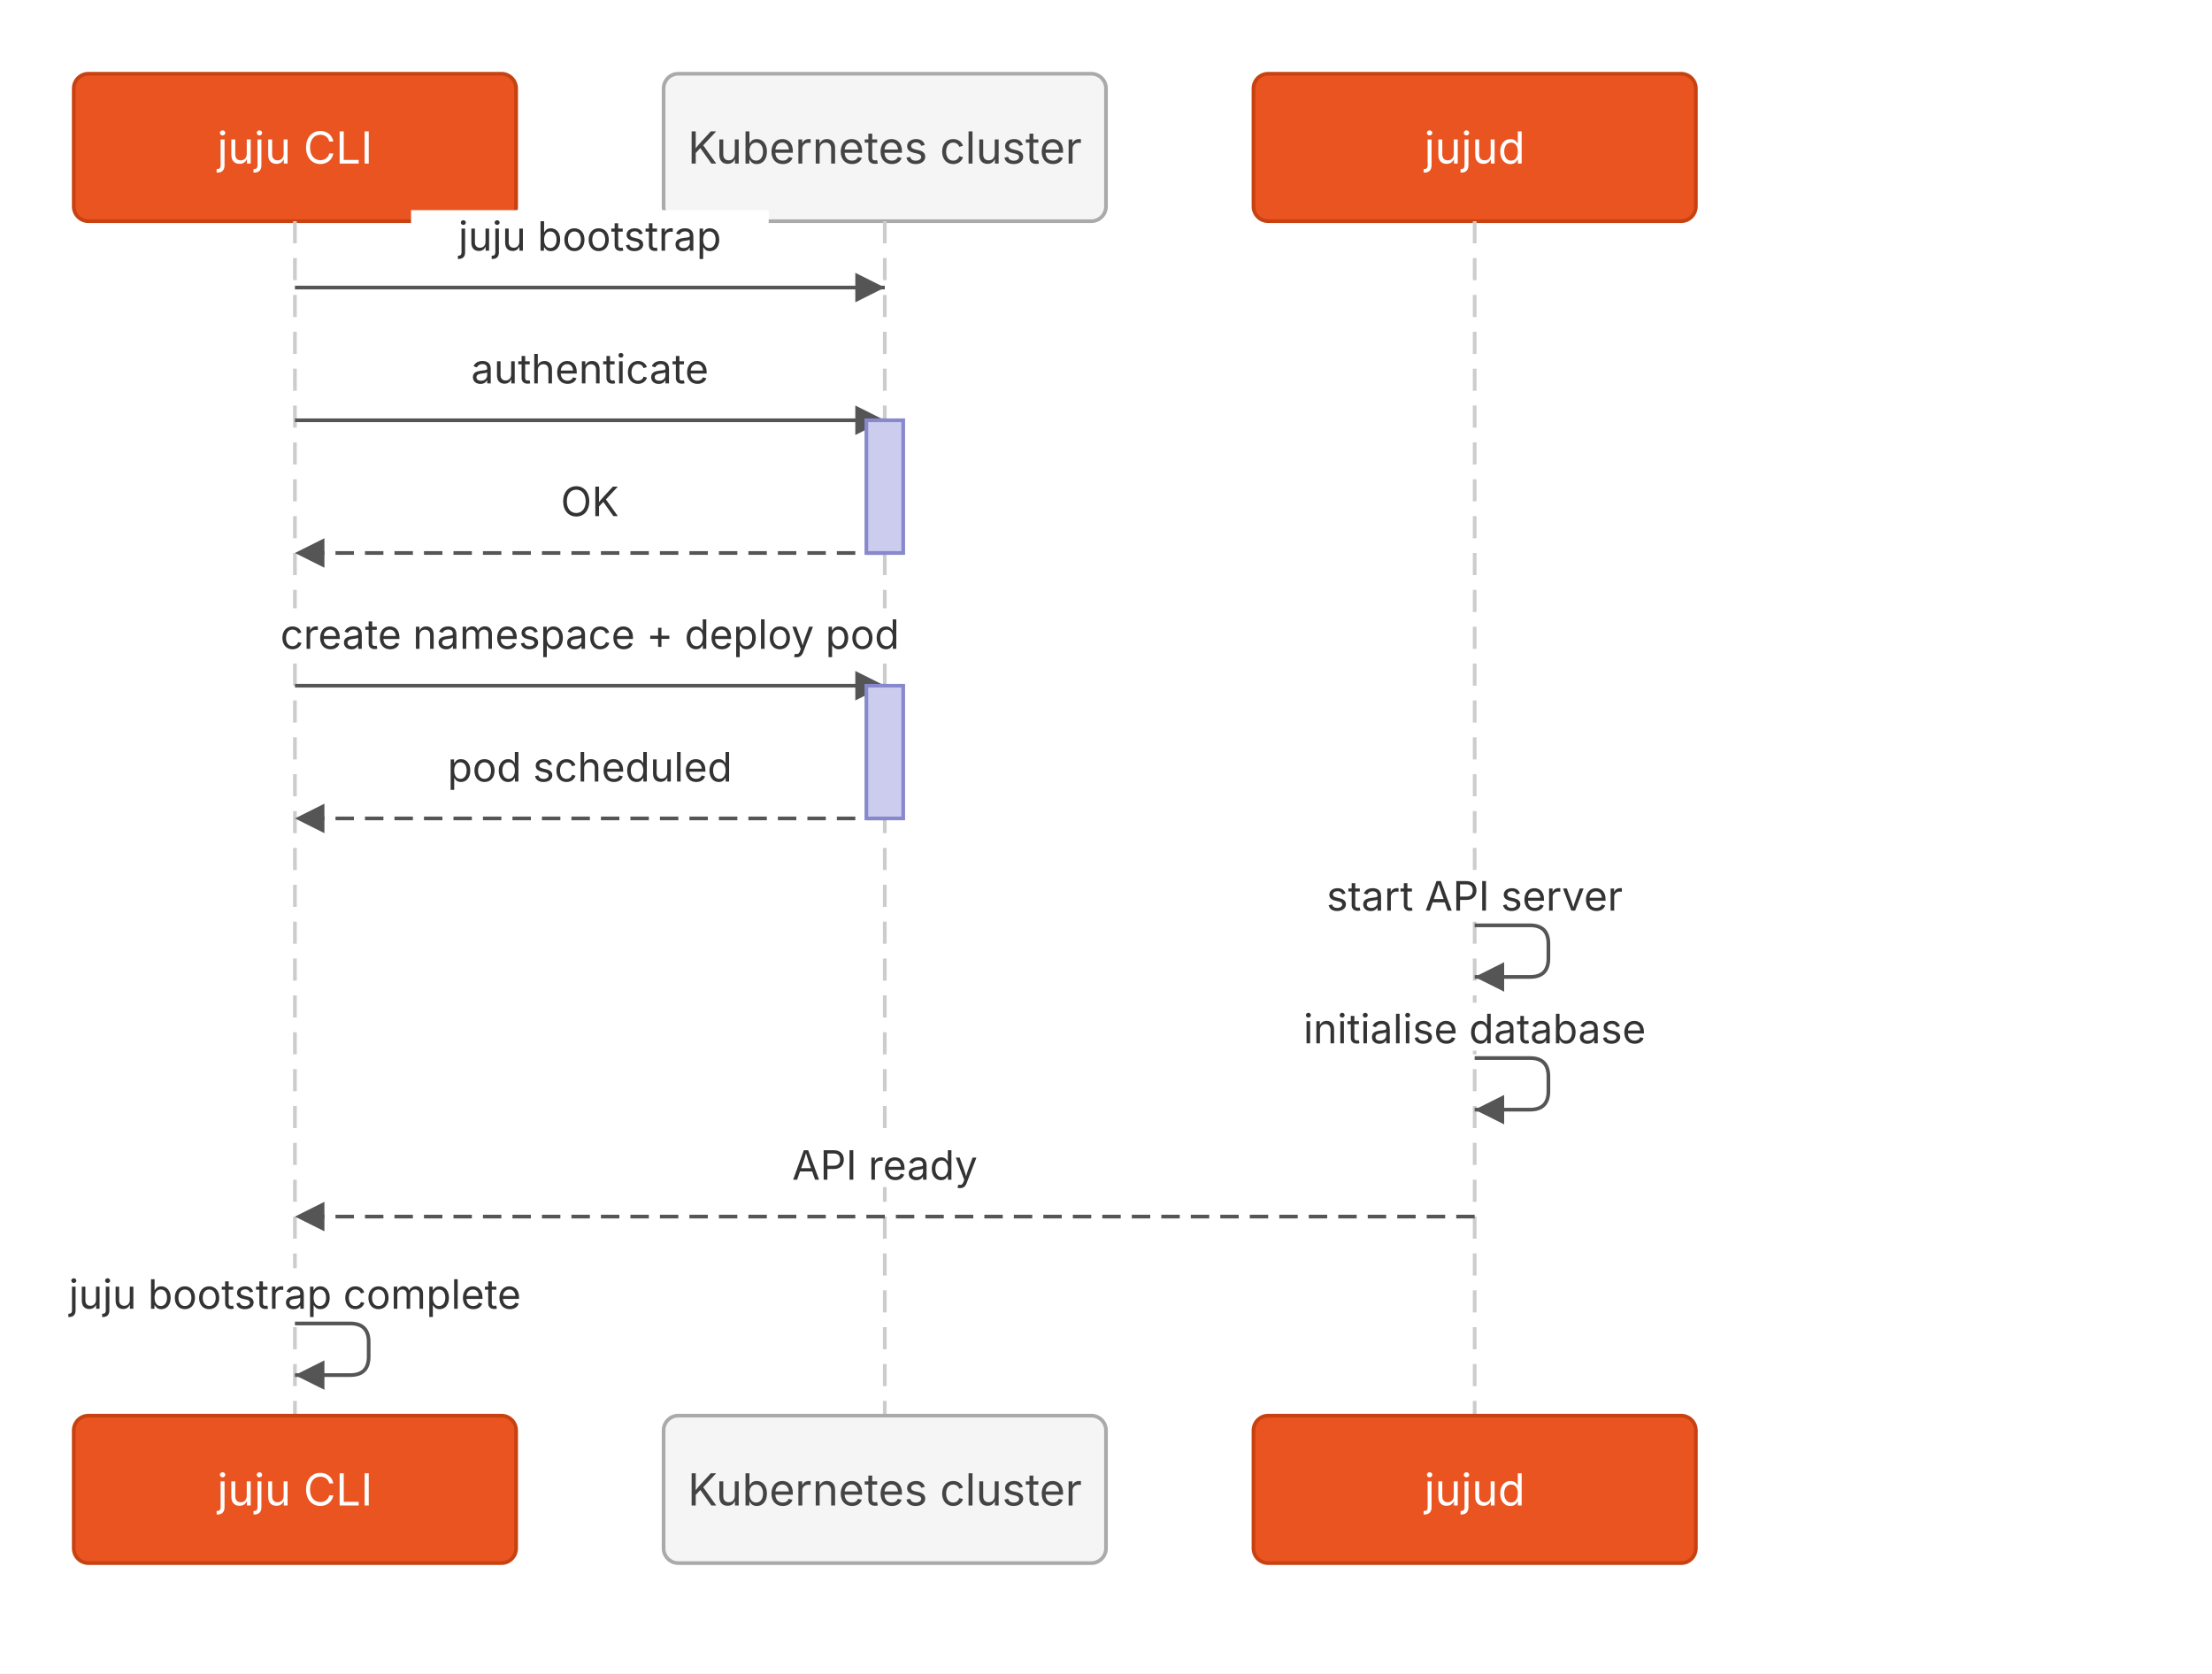
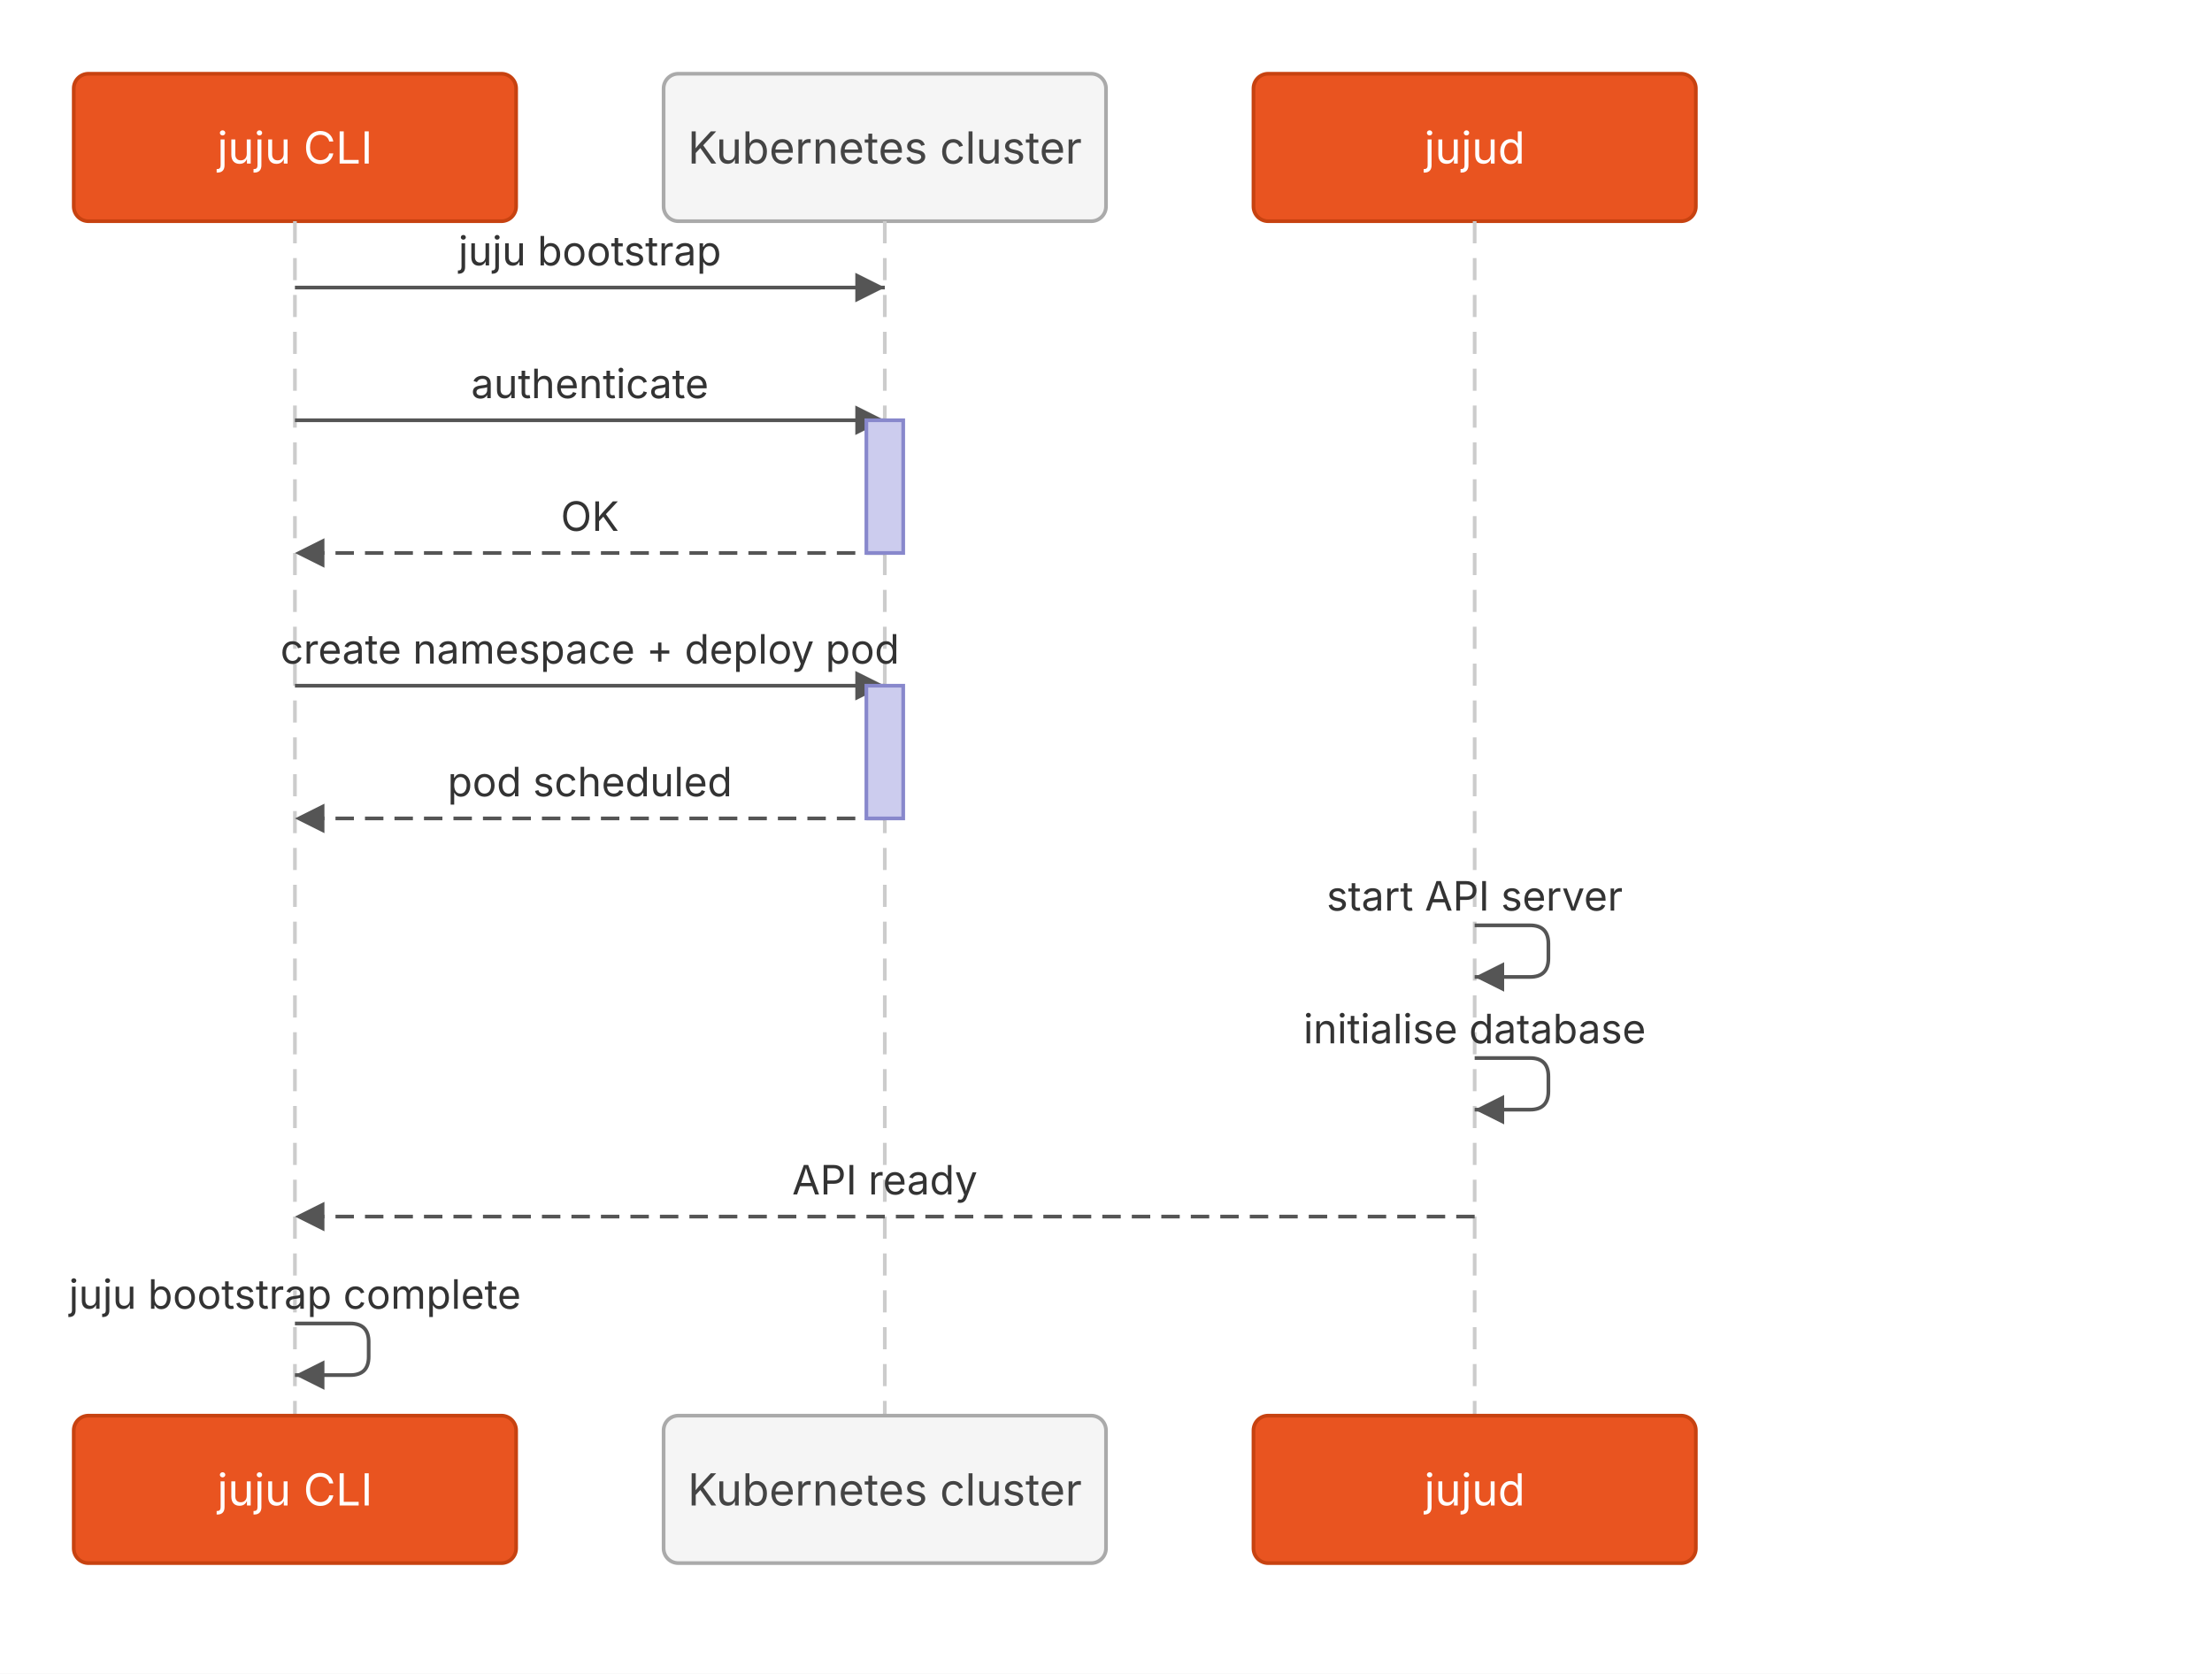
<svg xmlns="http://www.w3.org/2000/svg" width="600" height="454" viewBox="0 0 600 454">
  <defs>
    <marker markerWidth="8" markerHeight="8" viewBox="0 0 8 8" orient="auto" id="seq-arrow" refX="8" refY="4.0">
      <path d="M0,0 L8,4.0 L0,8 Z" fill="#555555" />
    </marker>
    <marker markerWidth="8" markerHeight="8" viewBox="0 0 8 8" orient="auto" id="seq-arrow-open" refX="8" refY="4.0">
      <path d="M0,0 L8,4.0 L0,8" fill="none" stroke="#555555" stroke-width="1.5" />
    </marker>
  </defs>
  <rect x="0" y="0" width="600" height="454" fill="#FFFFFF" />
  <g>
    <rect x="20.0" y="20" width="120" height="40" fill="#E95420" stroke="#C74210" stroke-width="1" rx="4" ry="4" />
    <text x="80.0" y="40.0" font-size="12" font-family="'Ubuntu Sans', Ubuntu, system-ui, -apple-system, sans-serif" fill="#FFFFFF" text-anchor="middle" dominant-baseline="central">juju CLI</text>
    <path d="M80.0,60 L80.0,384" stroke="#CCCCCC" stroke-width="1" stroke-dasharray="6,4" />
    <rect x="180.0" y="20" width="120" height="40" fill="#F5F5F5" stroke="#AAAAAA" stroke-width="1" rx="4" ry="4" />
    <text x="240.0" y="40.0" font-size="12" font-family="'Ubuntu Sans', Ubuntu, system-ui, -apple-system, sans-serif" fill="#444444" text-anchor="middle" dominant-baseline="central">Kubernetes cluster</text>
    <path d="M240.0,60 L240.0,384" stroke="#CCCCCC" stroke-width="1" stroke-dasharray="6,4" />
    <rect x="340.0" y="20" width="120" height="40" fill="#E95420" stroke="#C74210" stroke-width="1" rx="4" ry="4" />
    <text x="400.0" y="40.0" font-size="12" font-family="'Ubuntu Sans', Ubuntu, system-ui, -apple-system, sans-serif" fill="#FFFFFF" text-anchor="middle" dominant-baseline="central">jujud</text>
    <path d="M400.0,60 L400.0,384" stroke="#CCCCCC" stroke-width="1" stroke-dasharray="6,4" />
    <path d="M80.0,78.0 L240.0,78.0" stroke="#555555" stroke-width="1" marker-end="url(#seq-arrow)" />
-     <rect x="111.5" y="57.0" width="97.0" height="13" fill="#FFFFFF" stroke="none" fill-opacity="1" />
-     <text x="160.0" y="64.0" font-size="11" font-family="'Ubuntu Sans', Ubuntu, system-ui, -apple-system, sans-serif" fill="#333333" text-anchor="middle" dominant-baseline="central">juju bootstrap</text>
+     <text x="160.0" y="68.0" font-size="11" font-family="'Ubuntu Sans', Ubuntu, system-ui, -apple-system, sans-serif" fill="#333333" text-anchor="middle" dominant-baseline="central">juju bootstrap</text>
    <path d="M80.0,114.0 L240.0,114.0" stroke="#555555" stroke-width="1" marker-end="url(#seq-arrow)" />
-     <rect x="118.0" y="93.0" width="84.0" height="13" fill="#FFFFFF" stroke="none" fill-opacity="1" />
-     <text x="160.0" y="100.0" font-size="11" font-family="'Ubuntu Sans', Ubuntu, system-ui, -apple-system, sans-serif" fill="#333333" text-anchor="middle" dominant-baseline="central">authenticate</text>
+     <text x="160.0" y="104.0" font-size="11" font-family="'Ubuntu Sans', Ubuntu, system-ui, -apple-system, sans-serif" fill="#333333" text-anchor="middle" dominant-baseline="central">authenticate</text>
    <path d="M240.0,150.0 L80.0,150.0" stroke="#555555" stroke-width="1" marker-end="url(#seq-arrow)" stroke-dasharray="5,3" />
-     <rect x="150.5" y="129.0" width="19.0" height="13" fill="#FFFFFF" stroke="none" fill-opacity="1" />
-     <text x="160.0" y="136.0" font-size="11" font-family="'Ubuntu Sans', Ubuntu, system-ui, -apple-system, sans-serif" fill="#333333" text-anchor="middle" dominant-baseline="central">OK</text>
+     <text x="160.0" y="140.0" font-size="11" font-family="'Ubuntu Sans', Ubuntu, system-ui, -apple-system, sans-serif" fill="#333333" text-anchor="middle" dominant-baseline="central">OK</text>
    <path d="M80.0,186.0 L240.0,186.0" stroke="#555555" stroke-width="1" marker-end="url(#seq-arrow)" />
-     <rect x="62.75" y="165.0" width="194.5" height="13" fill="#FFFFFF" stroke="none" fill-opacity="1" />
-     <text x="160.0" y="172.0" font-size="11" font-family="'Ubuntu Sans', Ubuntu, system-ui, -apple-system, sans-serif" fill="#333333" text-anchor="middle" dominant-baseline="central">create namespace + deploy pod</text>
+     <text x="160.0" y="176.0" font-size="11" font-family="'Ubuntu Sans', Ubuntu, system-ui, -apple-system, sans-serif" fill="#333333" text-anchor="middle" dominant-baseline="central">create namespace + deploy pod</text>
    <path d="M240.0,222.0 L80.0,222.0" stroke="#555555" stroke-width="1" marker-end="url(#seq-arrow)" stroke-dasharray="5,3" />
-     <rect x="114.75" y="201.0" width="90.5" height="13" fill="#FFFFFF" stroke="none" fill-opacity="1" />
-     <text x="160.0" y="208.0" font-size="11" font-family="'Ubuntu Sans', Ubuntu, system-ui, -apple-system, sans-serif" fill="#333333" text-anchor="middle" dominant-baseline="central">pod scheduled</text>
+     <text x="160.0" y="212.0" font-size="11" font-family="'Ubuntu Sans', Ubuntu, system-ui, -apple-system, sans-serif" fill="#333333" text-anchor="middle" dominant-baseline="central">pod scheduled</text>
    <path d="M 400.0,251.0 L 415.0,251.0 Q 420.0,251.0 420.0,256.0 L 420.0,260.0 Q 420.0,265.0 415.0,265.0 L 400.0,265.0" fill="none" stroke="#555555" stroke-width="1" marker-end="url(#seq-arrow)" />
-     <rect x="345.0" y="236.0" width="110.0" height="13" fill="#FFFFFF" stroke="none" fill-opacity="1" />
    <text x="400.0" y="243.0" font-size="11" font-family="'Ubuntu Sans', Ubuntu, system-ui, -apple-system, sans-serif" fill="#333333" text-anchor="middle" dominant-baseline="central">start API server</text>
    <path d="M 400.0,287.0 L 415.0,287.0 Q 420.0,287.0 420.0,292.0 L 420.0,296.0 Q 420.0,301.0 415.0,301.0 L 400.0,301.0" fill="none" stroke="#555555" stroke-width="1" marker-end="url(#seq-arrow)" />
-     <rect x="335.25" y="272.0" width="129.5" height="13" fill="#FFFFFF" stroke="none" fill-opacity="1" />
    <text x="400.0" y="279.0" font-size="11" font-family="'Ubuntu Sans', Ubuntu, system-ui, -apple-system, sans-serif" fill="#333333" text-anchor="middle" dominant-baseline="central">initialise database</text>
    <path d="M400.0,330.0 L80.0,330.0" stroke="#555555" stroke-width="1" marker-end="url(#seq-arrow)" stroke-dasharray="5,3" />
-     <rect x="207.75" y="309.0" width="64.5" height="13" fill="#FFFFFF" stroke="none" fill-opacity="1" />
-     <text x="240.0" y="316.0" font-size="11" font-family="'Ubuntu Sans', Ubuntu, system-ui, -apple-system, sans-serif" fill="#333333" text-anchor="middle" dominant-baseline="central">API ready</text>
+     <text x="240.0" y="320.0" font-size="11" font-family="'Ubuntu Sans', Ubuntu, system-ui, -apple-system, sans-serif" fill="#333333" text-anchor="middle" dominant-baseline="central">API ready</text>
    <path d="M 80.0,359.0 L 95.0,359.0 Q 100.0,359.0 100.0,364.0 L 100.0,368.0 Q 100.0,373.0 95.0,373.0 L 80.0,373.0" fill="none" stroke="#555555" stroke-width="1" marker-end="url(#seq-arrow)" />
-     <rect x="2.25" y="344.0" width="155.5" height="13" fill="#FFFFFF" stroke="none" fill-opacity="1" />
    <text x="80.0" y="351.0" font-size="11" font-family="'Ubuntu Sans', Ubuntu, system-ui, -apple-system, sans-serif" fill="#333333" text-anchor="middle" dominant-baseline="central">juju bootstrap complete</text>
    <rect x="20.0" y="384" width="120" height="40" fill="#E95420" stroke="#C74210" stroke-width="1" rx="4" ry="4" />
    <text x="80.0" y="404.0" font-size="12" font-family="'Ubuntu Sans', Ubuntu, system-ui, -apple-system, sans-serif" fill="#FFFFFF" text-anchor="middle" dominant-baseline="central">juju CLI</text>
    <rect x="180.0" y="384" width="120" height="40" fill="#F5F5F5" stroke="#AAAAAA" stroke-width="1" rx="4" ry="4" />
    <text x="240.0" y="404.0" font-size="12" font-family="'Ubuntu Sans', Ubuntu, system-ui, -apple-system, sans-serif" fill="#444444" text-anchor="middle" dominant-baseline="central">Kubernetes cluster</text>
    <rect x="340.0" y="384" width="120" height="40" fill="#E95420" stroke="#C74210" stroke-width="1" rx="4" ry="4" />
    <text x="400.0" y="404.0" font-size="12" font-family="'Ubuntu Sans', Ubuntu, system-ui, -apple-system, sans-serif" fill="#FFFFFF" text-anchor="middle" dominant-baseline="central">jujud</text>
    <g>
      <rect x="235.0" y="114.0" width="10" height="36.0" fill="#CCCCEE" stroke="#8888CC" stroke-width="1" />
      <rect x="235.0" y="186.0" width="10" height="36.0" fill="#CCCCEE" stroke="#8888CC" stroke-width="1" />
    </g>
  </g>
</svg>
